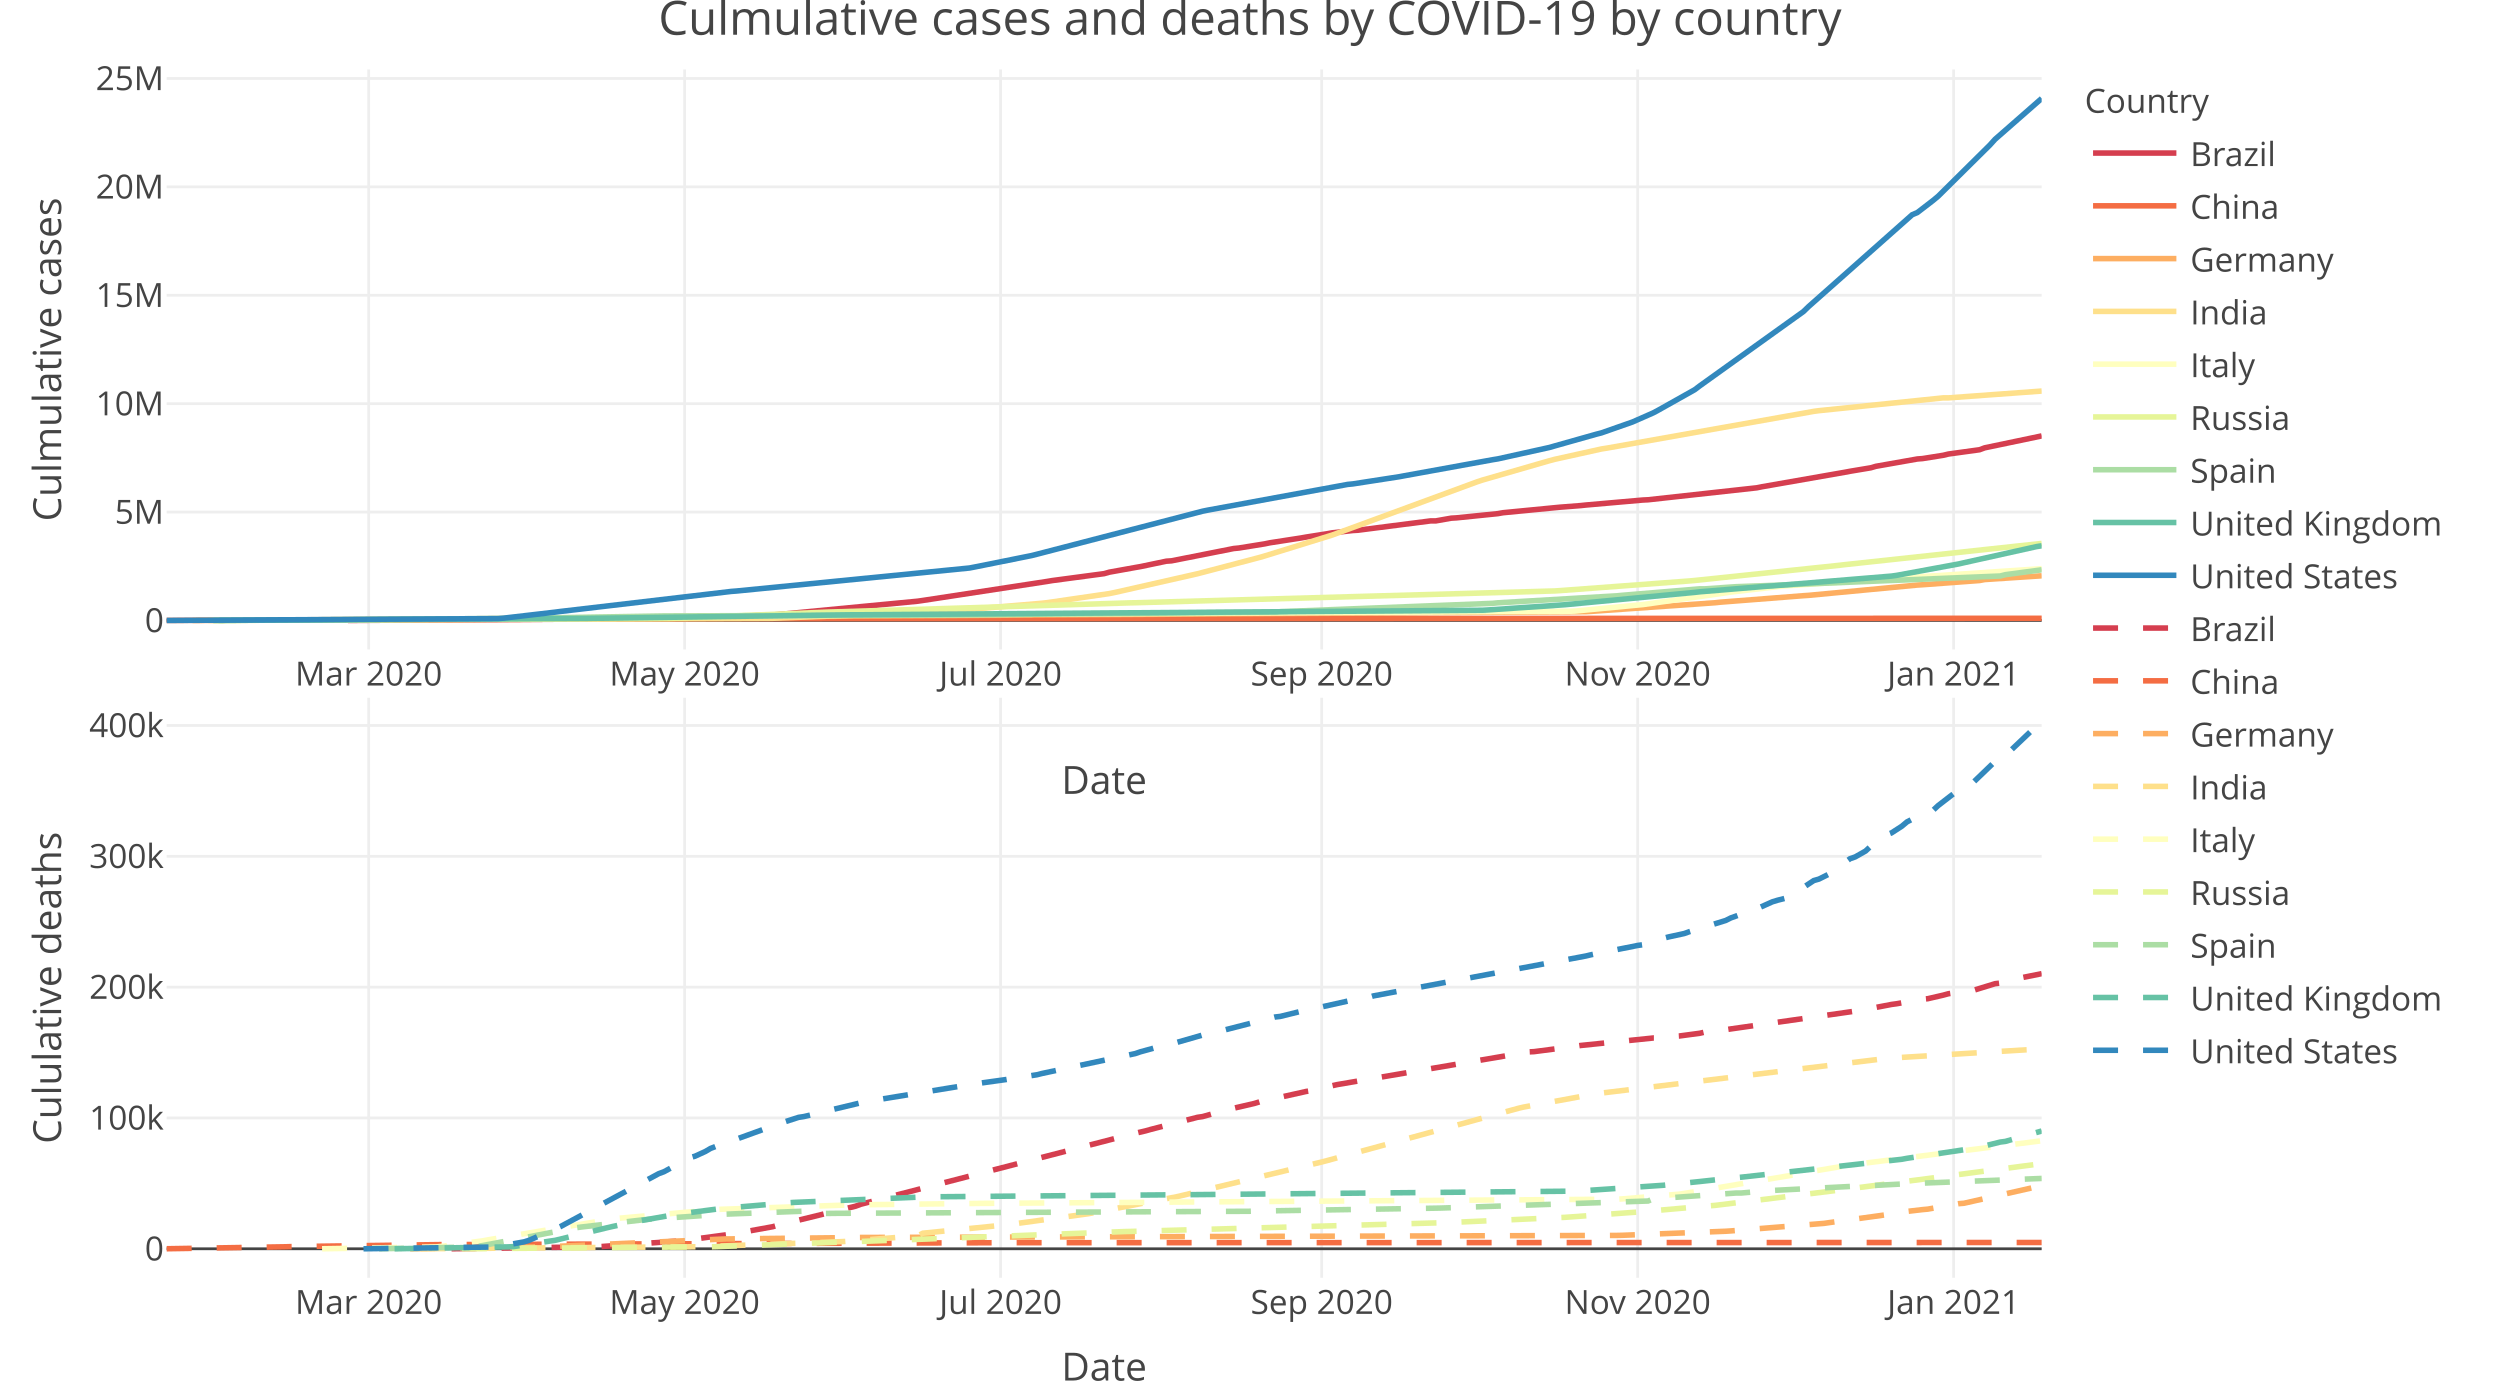
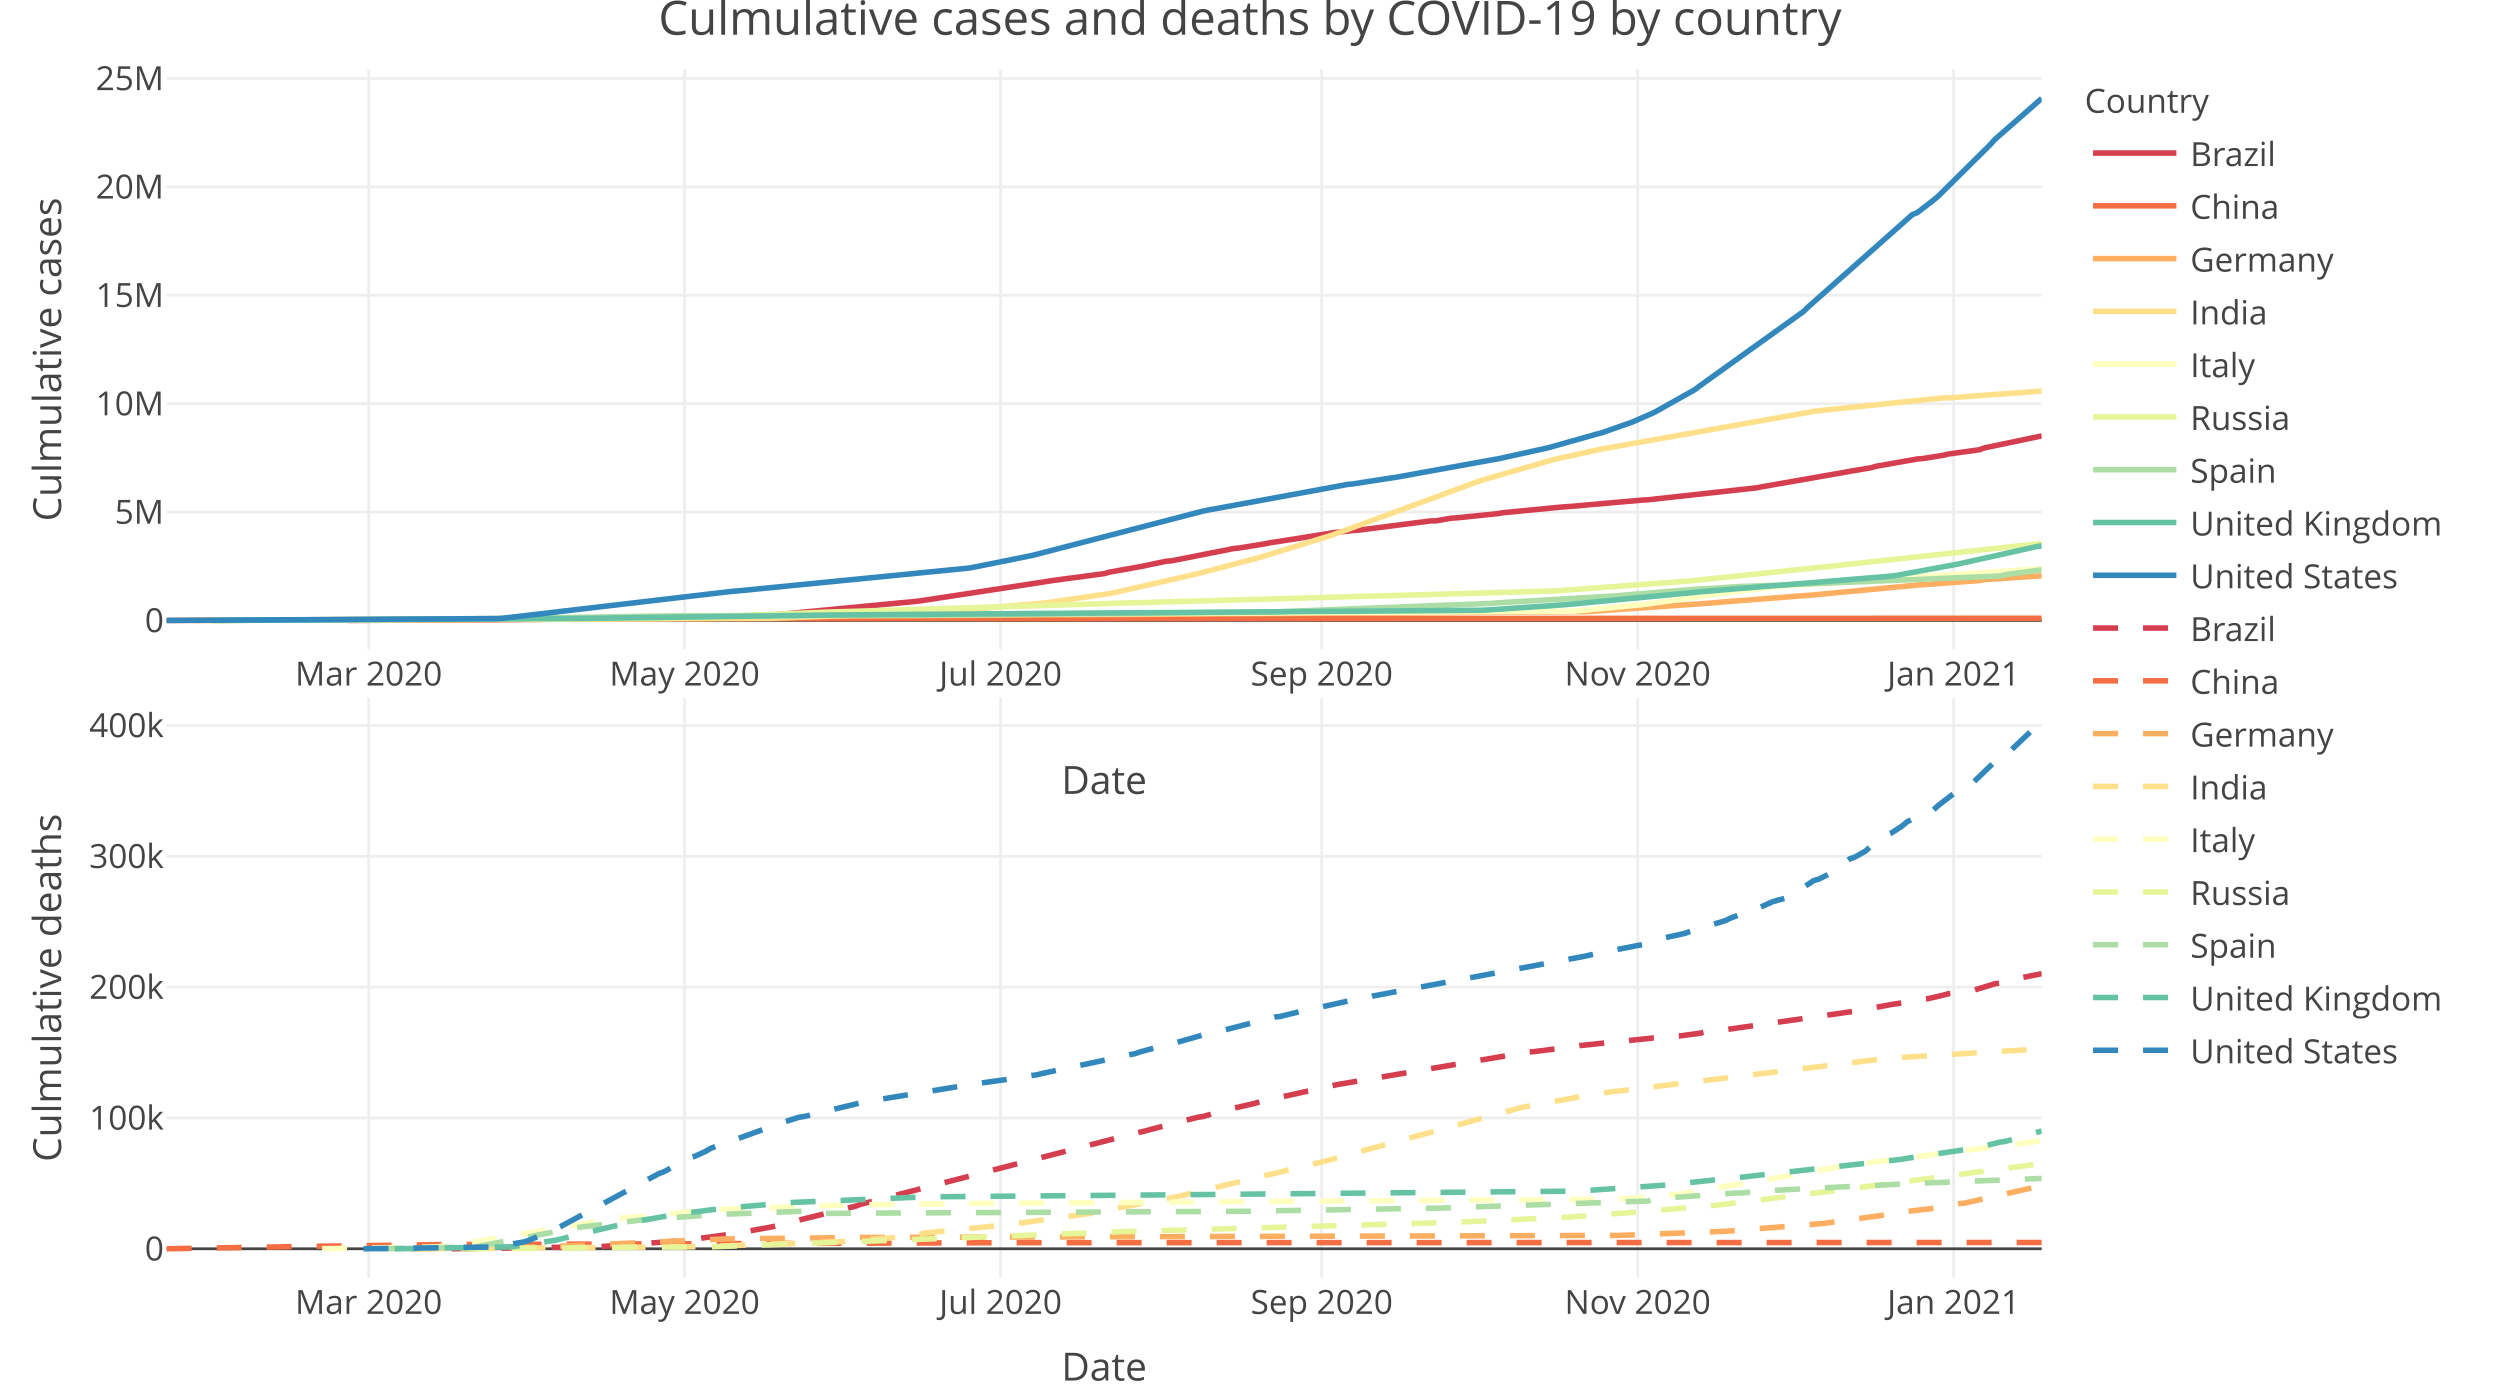
<svg xmlns="http://www.w3.org/2000/svg" class="main-svg" width="900" height="500" style="" viewBox="0 0 900 500">
  <rect x="0" y="0" width="900" height="500" style="fill: rgb(255, 255, 255); fill-opacity: 1;" />
-   <defs id="defs-bcbcd0">
+   <defs id="defs-0732d2">
    <g class="clips">
-       <clipPath id="clipbcbcd0xyplot" class="plotclip">
+       <clipPath id="clip0732d2xyplot" class="plotclip">
        <rect width="675" height="208.8" />
      </clipPath>
-       <clipPath id="clipbcbcd0x2y2plot" class="plotclip">
+       <clipPath id="clip0732d2x2y2plot" class="plotclip">
        <rect width="675" height="208.8" />
      </clipPath>
-       <clipPath class="axesclip" id="clipbcbcd0x">
+       <clipPath class="axesclip" id="clip0732d2x">
        <rect x="60" y="0" width="675" height="500" />
      </clipPath>
-       <clipPath class="axesclip" id="clipbcbcd0y">
+       <clipPath class="axesclip" id="clip0732d2y">
        <rect x="0" y="25" width="900" height="208.8" />
      </clipPath>
-       <clipPath class="axesclip" id="clipbcbcd0xy">
+       <clipPath class="axesclip" id="clip0732d2xy">
        <rect x="60" y="25" width="675" height="208.8" />
      </clipPath>
-       <clipPath class="axesclip" id="clipbcbcd0y2">
+       <clipPath class="axesclip" id="clip0732d2y2">
        <rect x="0" y="251.2" width="900" height="208.8" />
      </clipPath>
-       <clipPath class="axesclip" id="clipbcbcd0xy2">
+       <clipPath class="axesclip" id="clip0732d2xy2">
        <rect x="60" y="251.2" width="675" height="208.8" />
      </clipPath>
-       <clipPath class="axesclip" id="clipbcbcd0x2">
+       <clipPath class="axesclip" id="clip0732d2x2">
        <rect x="60" y="0" width="675" height="500" />
      </clipPath>
-       <clipPath class="axesclip" id="clipbcbcd0x2y">
+       <clipPath class="axesclip" id="clip0732d2x2y">
        <rect x="60" y="25" width="675" height="208.8" />
      </clipPath>
-       <clipPath class="axesclip" id="clipbcbcd0x2y2">
+       <clipPath class="axesclip" id="clip0732d2x2y2">
        <rect x="60" y="251.2" width="675" height="208.8" />
      </clipPath>
    </g>
    <g class="gradients" />
  </defs>
  <g class="bglayer" />
  <g class="layer-below">
    <g class="imagelayer" />
    <g class="shapelayer" />
  </g>
  <g class="cartesianlayer">
    <g class="subplot xy">
      <g class="layer-subplot">
        <g class="shapelayer" />
        <g class="imagelayer" />
      </g>
      <g class="gridlayer">
        <g class="x">
          <path class="xgrid crisp" transform="translate(132.72,0)" d="M0,25v208.8" style="stroke: rgb(238, 238, 238); stroke-opacity: 1; stroke-width: 1px;" />
          <path class="xgrid crisp" transform="translate(246.46,0)" d="M0,25v208.8" style="stroke: rgb(238, 238, 238); stroke-opacity: 1; stroke-width: 1px;" />
          <path class="xgrid crisp" transform="translate(360.21,0)" d="M0,25v208.8" style="stroke: rgb(238, 238, 238); stroke-opacity: 1; stroke-width: 1px;" />
          <path class="xgrid crisp" transform="translate(475.81,0)" d="M0,25v208.8" style="stroke: rgb(238, 238, 238); stroke-opacity: 1; stroke-width: 1px;" />
          <path class="xgrid crisp" transform="translate(589.56,0)" d="M0,25v208.8" style="stroke: rgb(238, 238, 238); stroke-opacity: 1; stroke-width: 1px;" />
          <path class="xgrid crisp" transform="translate(703.3,0)" d="M0,25v208.8" style="stroke: rgb(238, 238, 238); stroke-opacity: 1; stroke-width: 1px;" />
        </g>
        <g class="y">
          <path class="ygrid crisp" transform="translate(0,184.34)" d="M60,0h675" style="stroke: rgb(238, 238, 238); stroke-opacity: 1; stroke-width: 1px;" />
          <path class="ygrid crisp" transform="translate(0,145.32)" d="M60,0h675" style="stroke: rgb(238, 238, 238); stroke-opacity: 1; stroke-width: 1px;" />
          <path class="ygrid crisp" transform="translate(0,106.29)" d="M60,0h675" style="stroke: rgb(238, 238, 238); stroke-opacity: 1; stroke-width: 1px;" />
          <path class="ygrid crisp" transform="translate(0,67.27)" d="M60,0h675" style="stroke: rgb(238, 238, 238); stroke-opacity: 1; stroke-width: 1px;" />
          <path class="ygrid crisp" transform="translate(0,28.25)" d="M60,0h675" style="stroke: rgb(238, 238, 238); stroke-opacity: 1; stroke-width: 1px;" />
        </g>
      </g>
      <g class="zerolinelayer">
        <path class="yzl zl crisp" transform="translate(0,223.36)" d="M60,0h675" style="stroke: rgb(68, 68, 68); stroke-opacity: 1; stroke-width: 1px;" />
      </g>
      <path class="xlines-below" />
      <path class="ylines-below" />
      <g class="overlines-below" />
      <g class="xaxislayer-below" />
      <g class="yaxislayer-below" />
      <g class="overaxes-below" />
-       <g class="plot" transform="translate(60, 25)" clip-path="url('#clipbcbcd0xyplot')">
+       <g class="plot" transform="translate(60, 25)" clip-path="url('#clip0732d2xyplot')">
        <g class="scatterlayer mlayer">
-           <g class="trace scatter trace778965" style="stroke-miterlimit: 2; opacity: 1;">
+           <g class="trace scatter trace2dcd3f" style="stroke-miterlimit: 2; opacity: 1;">
            <g class="fills" />
            <g class="errorbars" />
            <g class="lines">
              <path class="js-line" d="M65.26,198.36L186.46,197.64L188.33,197.6L218.16,196.37L220.03,196.24L270.37,191.43L272.24,191.16L316.99,184.31L318.85,184L337.5,181.51L339.36,180.98L348.69,179.3L350.55,178.98L359.88,177.03L361.74,176.9L384.12,172.47L385.98,172.29L395.3,170.79L397.17,170.4L408.36,168.67L410.22,168.34L417.68,167.16L419.54,166.82L427,165.99L428.87,165.88L454.97,162.53L456.84,162.53L462.43,161.54L464.3,161.43L479.21,159.91L481.08,159.58L499.72,157.77L501.59,157.59L509.05,157.01L510.91,156.81L531.42,155.01L533.29,154.92L572.44,150.61L574.31,150.23L604.14,145.01L606.01,144.66L613.47,143.41L615.33,142.87L630.25,140.23L632.11,140.09L639.57,138.9L641.44,138.45L652.62,136.91L654.49,136.22L675,131.93" style="vector-effect: non-scaling-stroke; fill: none; stroke: rgb(213, 62, 79); stroke-opacity: 1; stroke-width: 2px; opacity: 1;" />
            </g>
            <g class="points" />
            <g class="text" />
          </g>
-           <g class="trace scatter trace6adcf9" style="stroke-miterlimit: 2; opacity: 1;">
+           <g class="trace scatter tracee4de67" style="stroke-miterlimit: 2; opacity: 1;">
            <g class="fills" />
            <g class="errorbars" />
            <g class="lines">
              <path class="js-line" d="M0,198.36L203.25,197.7L205.11,197.7L675,197.59" style="vector-effect: non-scaling-stroke; fill: none; stroke: rgb(244, 109, 67); stroke-opacity: 1; stroke-width: 2px; opacity: 1;" />
            </g>
            <g class="points" />
            <g class="text" />
          </g>
-           <g class="trace scatter trace1a4d4a" style="stroke-miterlimit: 2; opacity: 1;">
+           <g class="trace scatter tracea2441d" style="stroke-miterlimit: 2; opacity: 1;">
            <g class="fills" />
            <g class="errorbars" />
            <g class="lines">
              <path class="js-line" d="M9.32,198.36L136.12,197.61L137.98,197.58L220.03,196.97L221.89,196.97L510.91,195.21L512.78,195.1L540.75,193.15L542.61,193.03L557.53,191.98L559.39,191.78L589.23,189.45L591.09,189.33L630.25,185.62L632.11,185.51L652.62,183.99L654.49,183.64L675,182.29" style="vector-effect: non-scaling-stroke; fill: none; stroke: rgb(253, 174, 97); stroke-opacity: 1; stroke-width: 2px; opacity: 1;" />
            </g>
            <g class="points" />
            <g class="text" />
          </g>
-           <g class="trace scatter trace2c01fc" style="stroke-miterlimit: 2; opacity: 1;">
+           <g class="trace scatter trace37a3fb" style="stroke-miterlimit: 2; opacity: 1;">
            <g class="fills" />
            <g class="errorbars" />
            <g class="lines">
              <path class="js-line" d="M14.92,198.36L216.3,197.61L218.16,197.58L277.83,195.28L279.7,195.16L315.12,192.16L316.99,191.95L339.36,188.69L341.23,188.31L371.06,181.56L372.93,181.07L393.44,175.68L395.3,175.14L419.54,167.64L421.41,166.96L471.75,148.46L473.62,147.84L497.86,140.84L499.72,140.35L516.51,136.63L518.37,136.34L592.96,123.09L594.82,122.84L639.57,118.23L641.44,118.23L675,115.78" style="vector-effect: non-scaling-stroke; fill: none; stroke: rgb(254, 224, 139); stroke-opacity: 1; stroke-width: 2px; opacity: 1;" />
            </g>
            <g class="points" />
            <g class="text" />
          </g>
-           <g class="trace scatter traceba1ef8" style="stroke-miterlimit: 2; opacity: 1;">
+           <g class="trace scatter traceb0c2fd" style="stroke-miterlimit: 2; opacity: 1;">
            <g class="fills" />
            <g class="errorbars" />
            <g class="lines">
              <path class="js-line" d="M16.78,198.36L123.07,197.64L124.93,197.6L233.08,196.56L234.94,196.56L505.32,195.05L507.18,194.97L529.56,192.82L531.42,192.65L561.26,188.43L563.12,188.15L581.77,185.99L583.63,185.86L635.84,182.31L637.71,182.22L675,179.71" style="vector-effect: non-scaling-stroke; fill: none; stroke: rgb(255, 255, 191); stroke-opacity: 1; stroke-width: 2px; opacity: 1;" />
            </g>
            <g class="points" />
            <g class="text" />
          </g>
-           <g class="trace scatter trace16e52a" style="stroke-miterlimit: 2; opacity: 1;">
+           <g class="trace scatter trace0c016e" style="stroke-miterlimit: 2; opacity: 1;">
            <g class="fills" />
            <g class="errorbars" />
            <g class="lines">
              <path class="js-line" d="M16.78,198.36L180.87,197.63L182.73,197.58L236.81,195.4L238.67,195.33L346.82,192.03L348.69,191.99L499.72,187.74L501.59,187.62L548.2,184.14L550.07,183.97L602.28,178.49L604.14,178.27L675,170.63" style="vector-effect: non-scaling-stroke; fill: none; stroke: rgb(230, 245, 152); stroke-opacity: 1; stroke-width: 2px; opacity: 1;" />
            </g>
            <g class="points" />
            <g class="text" />
          </g>
-           <g class="trace scatter tracee16614" style="stroke-miterlimit: 2; opacity: 1;">
+           <g class="trace scatter tracee46d4a" style="stroke-miterlimit: 2; opacity: 1;">
            <g class="fills" />
            <g class="errorbars" />
            <g class="lines">
              <path class="js-line" d="M18.65,198.36L128.66,197.61L130.52,197.55L179.01,196.73L180.87,196.72L274.1,196.45L275.97,196.45L399.03,195.35L400.9,195.2L477.35,192.2L479.21,192.01L522.1,189.49L523.96,189.31L551.93,186.98L553.8,186.98L563.12,186.33L564.99,186.21L583.63,185.5L585.5,185.43L660.08,182.36L661.95,181.88L675,180.13" style="vector-effect: non-scaling-stroke; fill: none; stroke: rgb(171, 221, 164); stroke-opacity: 1; stroke-width: 2px; opacity: 1;" />
            </g>
            <g class="points" />
            <g class="text" />
          </g>
-           <g class="trace scatter trace5c2686" style="stroke-miterlimit: 2; opacity: 1;">
+           <g class="trace scatter traceb8831c" style="stroke-miterlimit: 2; opacity: 1;">
            <g class="fills" />
            <g class="errorbars" />
            <g class="lines">
              <path class="js-line" d="M16.78,198.36L151.04,197.63L152.9,197.6L246.13,196.33L248,196.32L473.62,194.69L475.48,194.59L501.59,192.83L503.45,192.7L550.07,188.26L551.93,188.05L576.17,186.04L578.04,185.93L620.93,182.39L622.79,182.13L645.17,178.01L647.03,177.58L673.14,171.78L675,171.49" style="vector-effect: non-scaling-stroke; fill: none; stroke: rgb(102, 194, 165); stroke-opacity: 1; stroke-width: 2px; opacity: 1;" />
            </g>
            <g class="points" />
            <g class="text" />
          </g>
-           <g class="trace scatter trace458bbd" style="stroke-miterlimit: 2; opacity: 1;">
+           <g class="trace scatter tracec6e5b9" style="stroke-miterlimit: 2; opacity: 1;">
            <g class="fills" />
            <g class="errorbars" />
            <g class="lines">
              <path class="js-line" d="M0,198.36L119.34,197.68L121.2,197.54L139.85,195.37L141.71,195.13L203.25,187.91L205.11,187.77L289.02,179.48L290.88,179.12L311.4,175L313.26,174.53L372.93,159.03L374.79,158.65L425.14,149.39L427,149.21L443.78,146.61L445.65,146.26L477.35,140.5L479.21,140.2L497.86,136.07L499.72,135.53L514.64,131.32L516.51,130.84L527.69,126.92L529.56,126.1L535.15,123.64L537.02,122.64L550.07,115.31L551.93,113.91L589.23,87.17L591.09,85.37L628.38,52.31L630.25,51.52L635.84,47.22L637.71,45.67L656.35,27.22L658.22,25.15L675,10.44" style="vector-effect: non-scaling-stroke; fill: none; stroke: rgb(50, 136, 189); stroke-opacity: 1; stroke-width: 2px; opacity: 1;" />
            </g>
            <g class="points" />
            <g class="text" />
          </g>
        </g>
      </g>
      <g class="overplot" />
      <path class="xlines-above crisp" style="fill: none;" d="M0,0" />
      <path class="ylines-above crisp" style="fill: none;" d="M0,0" />
      <g class="overlines-above" />
      <g class="xaxislayer-above">
        <g class="xtick">
          <text text-anchor="middle" x="0" y="246.8" transform="translate(132.72,0)" style="font-family: 'Open Sans', verdana, arial, sans-serif; font-size: 12px; fill: rgb(68, 68, 68); fill-opacity: 1; white-space: pre;">Mar 2020</text>
        </g>
        <g class="xtick">
          <text text-anchor="middle" x="0" y="246.8" transform="translate(246.46,0)" style="font-family: 'Open Sans', verdana, arial, sans-serif; font-size: 12px; fill: rgb(68, 68, 68); fill-opacity: 1; white-space: pre;">May 2020</text>
        </g>
        <g class="xtick">
          <text text-anchor="middle" x="0" y="246.8" transform="translate(360.21,0)" style="font-family: 'Open Sans', verdana, arial, sans-serif; font-size: 12px; fill: rgb(68, 68, 68); fill-opacity: 1; white-space: pre;">Jul 2020</text>
        </g>
        <g class="xtick">
          <text text-anchor="middle" x="0" y="246.8" transform="translate(475.81,0)" style="font-family: 'Open Sans', verdana, arial, sans-serif; font-size: 12px; fill: rgb(68, 68, 68); fill-opacity: 1; white-space: pre;">Sep 2020</text>
        </g>
        <g class="xtick">
          <text text-anchor="middle" x="0" y="246.8" transform="translate(589.56,0)" style="font-family: 'Open Sans', verdana, arial, sans-serif; font-size: 12px; fill: rgb(68, 68, 68); fill-opacity: 1; white-space: pre;">Nov 2020</text>
        </g>
        <g class="xtick">
          <text text-anchor="middle" x="0" y="246.8" transform="translate(703.3,0)" style="font-family: 'Open Sans', verdana, arial, sans-serif; font-size: 12px; fill: rgb(68, 68, 68); fill-opacity: 1; white-space: pre;">Jan 2021</text>
        </g>
      </g>
      <g class="yaxislayer-above">
        <g class="ytick">
          <text text-anchor="end" x="59" y="4.2" transform="translate(0,223.36)" style="font-family: 'Open Sans', verdana, arial, sans-serif; font-size: 12px; fill: rgb(68, 68, 68); fill-opacity: 1; white-space: pre;">0</text>
        </g>
        <g class="ytick">
          <text text-anchor="end" x="59" y="4.2" transform="translate(0,184.34)" style="font-family: 'Open Sans', verdana, arial, sans-serif; font-size: 12px; fill: rgb(68, 68, 68); fill-opacity: 1; white-space: pre;">5M</text>
        </g>
        <g class="ytick">
          <text text-anchor="end" x="59" y="4.2" transform="translate(0,145.32)" style="font-family: 'Open Sans', verdana, arial, sans-serif; font-size: 12px; fill: rgb(68, 68, 68); fill-opacity: 1; white-space: pre;">10M</text>
        </g>
        <g class="ytick">
          <text text-anchor="end" x="59" y="4.2" transform="translate(0,106.29)" style="font-family: 'Open Sans', verdana, arial, sans-serif; font-size: 12px; fill: rgb(68, 68, 68); fill-opacity: 1; white-space: pre;">15M</text>
        </g>
        <g class="ytick">
          <text text-anchor="end" x="59" y="4.2" transform="translate(0,67.27)" style="font-family: 'Open Sans', verdana, arial, sans-serif; font-size: 12px; fill: rgb(68, 68, 68); fill-opacity: 1; white-space: pre;">20M</text>
        </g>
        <g class="ytick">
          <text text-anchor="end" x="59" y="4.2" transform="translate(0,28.25)" style="font-family: 'Open Sans', verdana, arial, sans-serif; font-size: 12px; fill: rgb(68, 68, 68); fill-opacity: 1; white-space: pre;">25M</text>
        </g>
      </g>
      <g class="overaxes-above" />
    </g>
    <g class="subplot x2y2">
      <g class="layer-subplot">
        <g class="shapelayer" />
        <g class="imagelayer" />
      </g>
      <g class="gridlayer">
        <g class="x2">
          <path class="x2grid crisp" transform="translate(132.72,0)" d="M0,251.2v208.8" style="stroke: rgb(238, 238, 238); stroke-opacity: 1; stroke-width: 1px;" />
          <path class="x2grid crisp" transform="translate(246.46,0)" d="M0,251.2v208.8" style="stroke: rgb(238, 238, 238); stroke-opacity: 1; stroke-width: 1px;" />
          <path class="x2grid crisp" transform="translate(360.21,0)" d="M0,251.2v208.8" style="stroke: rgb(238, 238, 238); stroke-opacity: 1; stroke-width: 1px;" />
          <path class="x2grid crisp" transform="translate(475.81,0)" d="M0,251.2v208.8" style="stroke: rgb(238, 238, 238); stroke-opacity: 1; stroke-width: 1px;" />
          <path class="x2grid crisp" transform="translate(589.56,0)" d="M0,251.2v208.8" style="stroke: rgb(238, 238, 238); stroke-opacity: 1; stroke-width: 1px;" />
          <path class="x2grid crisp" transform="translate(703.3,0)" d="M0,251.2v208.8" style="stroke: rgb(238, 238, 238); stroke-opacity: 1; stroke-width: 1px;" />
        </g>
        <g class="y2">
          <path class="y2grid crisp" transform="translate(0,402.46)" d="M60,0h675" style="stroke: rgb(238, 238, 238); stroke-opacity: 1; stroke-width: 1px;" />
          <path class="y2grid crisp" transform="translate(0,355.37)" d="M60,0h675" style="stroke: rgb(238, 238, 238); stroke-opacity: 1; stroke-width: 1px;" />
          <path class="y2grid crisp" transform="translate(0,308.27)" d="M60,0h675" style="stroke: rgb(238, 238, 238); stroke-opacity: 1; stroke-width: 1px;" />
          <path class="y2grid crisp" transform="translate(0,261.17)" d="M60,0h675" style="stroke: rgb(238, 238, 238); stroke-opacity: 1; stroke-width: 1px;" />
        </g>
      </g>
      <g class="zerolinelayer">
        <path class="y2zl zl crisp" transform="translate(0,449.56)" d="M60,0h675" style="stroke: rgb(68, 68, 68); stroke-opacity: 1; stroke-width: 1px;" />
      </g>
      <path class="xlines-below" />
      <path class="ylines-below" />
      <g class="overlines-below" />
      <g class="xaxislayer-below" />
      <g class="yaxislayer-below" />
      <g class="overaxes-below" />
-       <g class="plot" transform="translate(60, 251.2)" clip-path="url('#clipbcbcd0x2y2plot')">
+       <g class="plot" transform="translate(60, 251.2)" clip-path="url('#clip0732d2x2y2plot')">
        <g class="scatterlayer mlayer">
-           <g class="trace scatter tracec98f6f" style="stroke-miterlimit: 2; opacity: 1;">
+           <g class="trace scatter trace21e6c3" style="stroke-miterlimit: 2; opacity: 1;">
            <g class="fills" />
            <g class="errorbars" />
            <g class="lines">
              <path class="js-line" d="M102.56,198.36L154.77,197.64L156.63,197.54L184.6,195.53L186.46,195.34L201.38,193.34L203.25,193.12L218.16,190.42L220.03,189.89L248,183.03L249.86,182.34L343.09,158.22L344.96,157.65L352.42,155.91L354.28,155.38L371.06,151.04L372.93,150.77L380.39,148.69L382.25,148.19L391.57,146.04L393.44,145.47L410.22,141.72L412.09,141.45L419.54,139.67L421.41,139.25L490.4,127.48L492.27,127.39L507.18,125.44L509.05,125.17L535.15,122.48L537.02,122.48L542.61,121.88L544.48,121.77L551.93,120.77L553.8,120.34L561.26,119.49L563.12,119.21L611.6,112.27L613.47,111.83L620.93,110.4L622.79,110.15L632.11,108.5L633.98,108.34L639.57,107.05L641.44,106.54L650.76,105.23L652.62,104.65L658.22,102.93L660.08,102.71L665.68,101.36L667.54,100.82L675,99.31" style="vector-effect: non-scaling-stroke; fill: none; stroke: rgb(213, 62, 79); stroke-opacity: 1; stroke-width: 2px; opacity: 1; stroke-dasharray: 9px, 9px;" />
            </g>
            <g class="points" />
            <g class="text" />
          </g>
-           <g class="trace scatter tracef19915" style="stroke-miterlimit: 2; opacity: 1;">
+           <g class="trace scatter trace82bcb2" style="stroke-miterlimit: 2; opacity: 1;">
            <g class="fills" />
            <g class="errorbars" />
            <g class="lines">
              <path class="js-line" d="M0,198.35L42.89,197.64L44.75,197.58L98.83,196.85L100.69,196.85L302.07,196.17L303.94,196.17L675,196.1" style="vector-effect: non-scaling-stroke; fill: none; stroke: rgb(244, 109, 67); stroke-opacity: 1; stroke-width: 2px; opacity: 1; stroke-dasharray: 9px, 9px;" />
            </g>
            <g class="points" />
            <g class="text" />
          </g>
-           <g class="trace scatter traceae354d" style="stroke-miterlimit: 2; opacity: 1;">
+           <g class="trace scatter trace45d404" style="stroke-miterlimit: 2; opacity: 1;">
            <g class="fills" />
            <g class="errorbars" />
            <g class="lines">
              <path class="js-line" d="M87.64,198.36L137.98,197.61L139.85,197.51L201.38,194.81L203.25,194.8L249.86,194.29L251.73,194.28L522.1,193.55L523.96,193.51L561.26,192.05L563.12,191.93L596.69,189.21L598.55,188.94L622.79,185.59L624.65,185.13L632.11,184.26L633.98,184.09L645.17,182.12L647.03,181.97L671.27,176.48L673.14,176.27L675,176.1" style="vector-effect: non-scaling-stroke; fill: none; stroke: rgb(253, 174, 97); stroke-opacity: 1; stroke-width: 2px; opacity: 1; stroke-dasharray: 9px, 9px;" />
            </g>
            <g class="points" />
            <g class="text" />
          </g>
-           <g class="trace scatter traceea090d" style="stroke-miterlimit: 2; opacity: 1;">
+           <g class="trace scatter traceb462b8" style="stroke-miterlimit: 2; opacity: 1;">
            <g class="fills" />
            <g class="errorbars" />
            <g class="lines">
              <path class="js-line" d="M91.37,198.36L192.06,197.62L193.92,197.56L242.4,195.81L244.27,195.72L270.37,193.7L272.24,192.75L303.94,189.57L305.8,189.29L330.04,185.99L331.91,185.73L363.6,179.62L365.47,179.19L415.81,167.12L417.68,166.63L486.67,147.77L488.54,147.34L514.64,142.53L516.51,142.31L619.06,129.84L620.93,129.69L669.41,126.73L671.27,126.64L675,126.51" style="vector-effect: non-scaling-stroke; fill: none; stroke: rgb(254, 224, 139); stroke-opacity: 1; stroke-width: 2px; opacity: 1; stroke-dasharray: 9px, 9px;" />
            </g>
            <g class="points" />
            <g class="text" />
          </g>
-           <g class="trace scatter tracea19975" style="stroke-miterlimit: 2; opacity: 1;">
+           <g class="trace scatter tracef04e9d" style="stroke-miterlimit: 2; opacity: 1;">
            <g class="fills" />
            <g class="errorbars" />
            <g class="lines">
              <path class="js-line" d="M55.94,198.36L96.96,197.68L98.83,197.51L113.74,195.5L115.61,195.15L160.36,187.65L162.22,187.42L197.65,184.25L199.52,184.14L246.13,182.57L248,182.54L294.61,182L296.48,182L522.1,180.51L523.96,180.41L544.48,178.7L546.34,178.42L587.36,171.49L589.23,171.03L606.01,168.2L607.87,167.97L675,159.48" style="vector-effect: non-scaling-stroke; fill: none; stroke: rgb(255, 255, 191); stroke-opacity: 1; stroke-width: 2px; opacity: 1; stroke-dasharray: 9px, 9px;" />
            </g>
            <g class="points" />
            <g class="text" />
          </g>
-           <g class="trace scatter trace3950b6" style="stroke-miterlimit: 2; opacity: 1;">
+           <g class="trace scatter tracefb3648" style="stroke-miterlimit: 2; opacity: 1;">
            <g class="fills" />
            <g class="errorbars" />
            <g class="lines">
              <path class="js-line" d="M106.28,198.36L195.79,197.64L197.65,197.6L274.1,194.84L275.97,194.76L344.96,192.16L346.82,192.12L460.57,188.95L462.43,188.88L501.59,187.12L503.45,187.04L527.69,185.27L529.56,185.16L555.66,182.87L557.53,182.73L604.14,176.99L606.01,176.73L665.68,168.94L667.54,168.68L675,167.72" style="vector-effect: non-scaling-stroke; fill: none; stroke: rgb(230, 245, 152); stroke-opacity: 1; stroke-width: 2px; opacity: 1; stroke-dasharray: 9px, 9px;" />
            </g>
            <g class="points" />
            <g class="text" />
          </g>
-           <g class="trace scatter tracebb748b" style="stroke-miterlimit: 2; opacity: 1;">
+           <g class="trace scatter tracec9dd4b" style="stroke-miterlimit: 2; opacity: 1;">
            <g class="fills" />
            <g class="errorbars" />
            <g class="lines">
              <path class="js-line" d="M76.45,198.36L110.01,197.71L111.88,197.53L126.8,194.73L128.66,194.37L147.31,190.79L149.17,190.54L171.55,187.93L173.41,187.75L199.52,185.97L201.38,185.89L229.35,184.82L231.22,185.72L242.4,185.58L244.27,185.58L389.71,184.86L391.57,184.8L456.84,183.74L458.7,183.7L533.29,181.17L535.15,180.41L564.99,178.29L566.85,178.29L574.31,177.62L576.17,177.46L606.01,175.93L607.87,175.93L624.65,175.04L626.52,174.95L675,173.04" style="vector-effect: non-scaling-stroke; fill: none; stroke: rgb(171, 221, 164); stroke-opacity: 1; stroke-width: 2px; opacity: 1; stroke-dasharray: 9px, 9px;" />
            </g>
            <g class="points" />
            <g class="text" />
          </g>
-           <g class="trace scatter trace42dae5" style="stroke-miterlimit: 2; opacity: 1;">
+           <g class="trace scatter trace0daf47" style="stroke-miterlimit: 2; opacity: 1;">
            <g class="fills" />
            <g class="errorbars" />
            <g class="lines">
              <path class="js-line" d="M82.04,198.36L123.07,197.67L124.93,197.57L137.98,195.59L139.85,195.32L158.49,190.8L160.36,190.37L169.68,188.39L171.55,188.07L180.87,186.42L182.73,186.06L201.38,183.64L203.25,183.54L223.76,181.81L225.62,181.67L272.24,179.71L274.1,179.66L365.47,178.9L367.33,178.89L507.18,177.61L509.05,177.52L538.88,175.49L540.75,175.29L551.93,174.15L553.8,173.94L564.99,172.75L566.85,172.59L624.65,166.14L626.52,165.79L652.62,161.87L654.49,161.33L660.08,159.94L661.95,159.7L675,155.96" style="vector-effect: non-scaling-stroke; fill: none; stroke: rgb(102, 194, 165); stroke-opacity: 1; stroke-width: 2px; opacity: 1; stroke-dasharray: 9px, 9px;" />
            </g>
            <g class="points" />
            <g class="text" />
          </g>
-           <g class="trace scatter trace8f64d2" style="stroke-miterlimit: 2; opacity: 1;">
+           <g class="trace scatter trace7f3b0f" style="stroke-miterlimit: 2; opacity: 1;">
            <g class="fills" />
            <g class="errorbars" />
            <g class="lines">
              <path class="js-line" d="M70.86,198.36L117.47,197.73L119.34,197.54L128.66,195.87L130.52,195.28L141.71,190.4L143.58,189.39L177.14,171.32L179.01,170.63L188.33,165.57L190.19,165.04L193.92,163.34L195.79,162.24L203.25,159.36L205.11,158.89L218.16,154.17L220.03,153.46L227.49,151.05L229.35,150.77L234.94,149.48L236.81,148.93L249.86,145.81L251.73,145.39L290.88,138.98L292.75,138.75L302.07,137.45L303.94,137.14L313.26,135.72L315.12,135.25L348.69,128.09L350.55,127.45L359.88,124.89L361.74,124.63L372.93,121.41L374.79,121.15L399.03,114.92L400.9,114.71L412.09,111.95L413.95,111.7L425.14,109.2L427,109.07L432.6,107.88L434.46,107.32L510.91,92.96L512.78,92.51L529.56,89.16L531.42,88.91L538.88,86.56L540.75,86.08L546.34,84.87L548.2,84.2L561.26,80.17L563.12,79.24L568.72,77.23L570.58,76.8L578.04,73.46L579.9,72.89L583.63,71.94L585.5,70.72L592.96,65.8L594.82,65.27L598.55,63.41L600.41,61.96L606.01,57.94L607.87,57.29L611.6,55.18L613.47,53.45L619.06,49.36L620.93,48.65L624.65,46.25L626.52,44.68L630.25,42.75L632.11,41.96L635.84,40.58L637.71,38.83L643.3,34.51L645.17,33.38L648.9,31.87L650.76,30.09L658.22,22.91L660.08,22.06L661.95,21.11L663.81,19.01L671.27,11.92L673.14,11.1L675,10.44" style="vector-effect: non-scaling-stroke; fill: none; stroke: rgb(50, 136, 189); stroke-opacity: 1; stroke-width: 2px; opacity: 1; stroke-dasharray: 9px, 9px;" />
            </g>
            <g class="points" />
            <g class="text" />
          </g>
        </g>
      </g>
      <g class="overplot" />
      <path class="xlines-above crisp" style="fill: none;" d="M0,0" />
      <path class="ylines-above crisp" style="fill: none;" d="M0,0" />
      <g class="overlines-above" />
      <g class="xaxislayer-above">
        <g class="x2tick">
          <text text-anchor="middle" x="0" y="473" transform="translate(132.72,0)" style="font-family: 'Open Sans', verdana, arial, sans-serif; font-size: 12px; fill: rgb(68, 68, 68); fill-opacity: 1; white-space: pre;">Mar 2020</text>
        </g>
        <g class="x2tick">
          <text text-anchor="middle" x="0" y="473" transform="translate(246.46,0)" style="font-family: 'Open Sans', verdana, arial, sans-serif; font-size: 12px; fill: rgb(68, 68, 68); fill-opacity: 1; white-space: pre;">May 2020</text>
        </g>
        <g class="x2tick">
          <text text-anchor="middle" x="0" y="473" transform="translate(360.21,0)" style="font-family: 'Open Sans', verdana, arial, sans-serif; font-size: 12px; fill: rgb(68, 68, 68); fill-opacity: 1; white-space: pre;">Jul 2020</text>
        </g>
        <g class="x2tick">
          <text text-anchor="middle" x="0" y="473" transform="translate(475.81,0)" style="font-family: 'Open Sans', verdana, arial, sans-serif; font-size: 12px; fill: rgb(68, 68, 68); fill-opacity: 1; white-space: pre;">Sep 2020</text>
        </g>
        <g class="x2tick">
          <text text-anchor="middle" x="0" y="473" transform="translate(589.56,0)" style="font-family: 'Open Sans', verdana, arial, sans-serif; font-size: 12px; fill: rgb(68, 68, 68); fill-opacity: 1; white-space: pre;">Nov 2020</text>
        </g>
        <g class="x2tick">
          <text text-anchor="middle" x="0" y="473" transform="translate(703.3,0)" style="font-family: 'Open Sans', verdana, arial, sans-serif; font-size: 12px; fill: rgb(68, 68, 68); fill-opacity: 1; white-space: pre;">Jan 2021</text>
        </g>
      </g>
      <g class="yaxislayer-above">
        <g class="y2tick">
          <text text-anchor="end" x="59" y="4.2" transform="translate(0,449.56)" style="font-family: 'Open Sans', verdana, arial, sans-serif; font-size: 12px; fill: rgb(68, 68, 68); fill-opacity: 1; white-space: pre;">0</text>
        </g>
        <g class="y2tick">
          <text text-anchor="end" x="59" y="4.2" transform="translate(0,402.46)" style="font-family: 'Open Sans', verdana, arial, sans-serif; font-size: 12px; fill: rgb(68, 68, 68); fill-opacity: 1; white-space: pre;">100k</text>
        </g>
        <g class="y2tick">
          <text text-anchor="end" x="59" y="4.2" transform="translate(0,355.37)" style="font-family: 'Open Sans', verdana, arial, sans-serif; font-size: 12px; fill: rgb(68, 68, 68); fill-opacity: 1; white-space: pre;">200k</text>
        </g>
        <g class="y2tick">
          <text text-anchor="end" x="59" y="4.2" transform="translate(0,308.27)" style="font-family: 'Open Sans', verdana, arial, sans-serif; font-size: 12px; fill: rgb(68, 68, 68); fill-opacity: 1; white-space: pre;">300k</text>
        </g>
        <g class="y2tick">
          <text text-anchor="end" x="59" y="4.2" transform="translate(0,261.17)" style="font-family: 'Open Sans', verdana, arial, sans-serif; font-size: 12px; fill: rgb(68, 68, 68); fill-opacity: 1; white-space: pre;">400k</text>
        </g>
      </g>
      <g class="overaxes-above" />
    </g>
  </g>
  <g class="polarlayer" />
  <g class="ternarylayer" />
  <g class="geolayer" />
  <g class="funnelarealayer" />
  <g class="pielayer" />
  <g class="treemaplayer" />
  <g class="sunburstlayer" />
  <g class="glimages" />
-   <defs id="topdefs-bcbcd0">
+   <defs id="topdefs-0732d2">
    <g class="clips" />
-     <clipPath id="legendbcbcd0">
+     <clipPath id="legend0732d2">
      <rect width="142" height="368" x="0" y="0" />
    </clipPath>
  </defs>
  <g class="layer-above">
    <g class="imagelayer" />
    <g class="shapelayer" />
  </g>
  <g class="infolayer">
    <g class="legend" pointer-events="all" transform="translate(748.5, 25)">
      <rect class="bg" shape-rendering="crispEdges" style="stroke: rgb(68, 68, 68); stroke-opacity: 1; fill: rgb(255, 255, 255); fill-opacity: 1; stroke-width: 0px;" width="142" height="368" x="0" y="0" />
-       <g class="scrollbox" transform="translate(0, 0)" clip-path="url('#legendbcbcd0')">
+       <g class="scrollbox" transform="translate(0, 0)" clip-path="url('#legend0732d2')">
        <text class="legendtitletext user-select-none" text-anchor="start" x="2" y="15.6" style="font-family: 'Open Sans', verdana, arial, sans-serif; font-size: 12px; fill: rgb(68, 68, 68); fill-opacity: 1; white-space: pre;">Country</text>
        <g class="groups">
          <g class="traces" transform="translate(0, 30.1)" style="opacity: 1;">
            <text class="legendtext user-select-none" text-anchor="start" x="40" y="4.68" style="font-family: 'Open Sans', verdana, arial, sans-serif; font-size: 12px; fill: rgb(68, 68, 68); fill-opacity: 1; white-space: pre;">Brazil</text>
            <g class="layers" style="opacity: 1;">
              <g class="legendfill" />
              <g class="legendlines">
                <path class="js-line" d="M5,0h30" style="fill: none; stroke: rgb(213, 62, 79); stroke-opacity: 1; stroke-width: 2px;" />
              </g>
              <g class="legendsymbols">
                <g class="legendpoints" />
              </g>
            </g>
            <rect class="legendtoggle" pointer-events="all" x="0" y="-9.5" width="136.359" height="19" style="cursor: pointer; fill: rgb(0, 0, 0); fill-opacity: 0;" />
          </g>
          <g class="traces" transform="translate(0, 49.1)" style="opacity: 1;">
            <text class="legendtext user-select-none" text-anchor="start" x="40" y="4.68" style="font-family: 'Open Sans', verdana, arial, sans-serif; font-size: 12px; fill: rgb(68, 68, 68); fill-opacity: 1; white-space: pre;">China</text>
            <g class="layers" style="opacity: 1;">
              <g class="legendfill" />
              <g class="legendlines">
                <path class="js-line" d="M5,0h30" style="fill: none; stroke: rgb(244, 109, 67); stroke-opacity: 1; stroke-width: 2px;" />
              </g>
              <g class="legendsymbols">
                <g class="legendpoints" />
              </g>
            </g>
            <rect class="legendtoggle" pointer-events="all" x="0" y="-9.5" width="136.359" height="19" style="cursor: pointer; fill: rgb(0, 0, 0); fill-opacity: 0;" />
          </g>
          <g class="traces" transform="translate(0, 68.1)" style="opacity: 1;">
            <text class="legendtext user-select-none" text-anchor="start" x="40" y="4.68" style="font-family: 'Open Sans', verdana, arial, sans-serif; font-size: 12px; fill: rgb(68, 68, 68); fill-opacity: 1; white-space: pre;">Germany</text>
            <g class="layers" style="opacity: 1;">
              <g class="legendfill" />
              <g class="legendlines">
                <path class="js-line" d="M5,0h30" style="fill: none; stroke: rgb(253, 174, 97); stroke-opacity: 1; stroke-width: 2px;" />
              </g>
              <g class="legendsymbols">
                <g class="legendpoints" />
              </g>
            </g>
            <rect class="legendtoggle" pointer-events="all" x="0" y="-9.5" width="136.359" height="19" style="cursor: pointer; fill: rgb(0, 0, 0); fill-opacity: 0;" />
          </g>
          <g class="traces" transform="translate(0, 87.1)" style="opacity: 1;">
            <text class="legendtext user-select-none" text-anchor="start" x="40" y="4.68" style="font-family: 'Open Sans', verdana, arial, sans-serif; font-size: 12px; fill: rgb(68, 68, 68); fill-opacity: 1; white-space: pre;">India</text>
            <g class="layers" style="opacity: 1;">
              <g class="legendfill" />
              <g class="legendlines">
                <path class="js-line" d="M5,0h30" style="fill: none; stroke: rgb(254, 224, 139); stroke-opacity: 1; stroke-width: 2px;" />
              </g>
              <g class="legendsymbols">
                <g class="legendpoints" />
              </g>
            </g>
            <rect class="legendtoggle" pointer-events="all" x="0" y="-9.5" width="136.359" height="19" style="cursor: pointer; fill: rgb(0, 0, 0); fill-opacity: 0;" />
          </g>
          <g class="traces" transform="translate(0, 106.1)" style="opacity: 1;">
            <text class="legendtext user-select-none" text-anchor="start" x="40" y="4.68" style="font-family: 'Open Sans', verdana, arial, sans-serif; font-size: 12px; fill: rgb(68, 68, 68); fill-opacity: 1; white-space: pre;">Italy</text>
            <g class="layers" style="opacity: 1;">
              <g class="legendfill" />
              <g class="legendlines">
                <path class="js-line" d="M5,0h30" style="fill: none; stroke: rgb(255, 255, 191); stroke-opacity: 1; stroke-width: 2px;" />
              </g>
              <g class="legendsymbols">
                <g class="legendpoints" />
              </g>
            </g>
            <rect class="legendtoggle" pointer-events="all" x="0" y="-9.5" width="136.359" height="19" style="cursor: pointer; fill: rgb(0, 0, 0); fill-opacity: 0;" />
          </g>
          <g class="traces" transform="translate(0, 125.1)" style="opacity: 1;">
            <text class="legendtext user-select-none" text-anchor="start" x="40" y="4.68" style="font-family: 'Open Sans', verdana, arial, sans-serif; font-size: 12px; fill: rgb(68, 68, 68); fill-opacity: 1; white-space: pre;">Russia</text>
            <g class="layers" style="opacity: 1;">
              <g class="legendfill" />
              <g class="legendlines">
                <path class="js-line" d="M5,0h30" style="fill: none; stroke: rgb(230, 245, 152); stroke-opacity: 1; stroke-width: 2px;" />
              </g>
              <g class="legendsymbols">
                <g class="legendpoints" />
              </g>
            </g>
            <rect class="legendtoggle" pointer-events="all" x="0" y="-9.5" width="136.359" height="19" style="cursor: pointer; fill: rgb(0, 0, 0); fill-opacity: 0;" />
          </g>
          <g class="traces" transform="translate(0, 144.1)" style="opacity: 1;">
            <text class="legendtext user-select-none" text-anchor="start" x="40" y="4.68" style="font-family: 'Open Sans', verdana, arial, sans-serif; font-size: 12px; fill: rgb(68, 68, 68); fill-opacity: 1; white-space: pre;">Spain</text>
            <g class="layers" style="opacity: 1;">
              <g class="legendfill" />
              <g class="legendlines">
                <path class="js-line" d="M5,0h30" style="fill: none; stroke: rgb(171, 221, 164); stroke-opacity: 1; stroke-width: 2px;" />
              </g>
              <g class="legendsymbols">
                <g class="legendpoints" />
              </g>
            </g>
            <rect class="legendtoggle" pointer-events="all" x="0" y="-9.5" width="136.359" height="19" style="cursor: pointer; fill: rgb(0, 0, 0); fill-opacity: 0;" />
          </g>
          <g class="traces" transform="translate(0, 163.1)" style="opacity: 1;">
            <text class="legendtext user-select-none" text-anchor="start" x="40" y="4.68" style="font-family: 'Open Sans', verdana, arial, sans-serif; font-size: 12px; fill: rgb(68, 68, 68); fill-opacity: 1; white-space: pre;">United Kingdom</text>
            <g class="layers" style="opacity: 1;">
              <g class="legendfill" />
              <g class="legendlines">
                <path class="js-line" d="M5,0h30" style="fill: none; stroke: rgb(102, 194, 165); stroke-opacity: 1; stroke-width: 2px;" />
              </g>
              <g class="legendsymbols">
                <g class="legendpoints" />
              </g>
            </g>
            <rect class="legendtoggle" pointer-events="all" x="0" y="-9.5" width="136.359" height="19" style="cursor: pointer; fill: rgb(0, 0, 0); fill-opacity: 0;" />
          </g>
          <g class="traces" transform="translate(0, 182.1)" style="opacity: 1;">
            <text class="legendtext user-select-none" text-anchor="start" x="40" y="4.68" style="font-family: 'Open Sans', verdana, arial, sans-serif; font-size: 12px; fill: rgb(68, 68, 68); fill-opacity: 1; white-space: pre;">United States</text>
            <g class="layers" style="opacity: 1;">
              <g class="legendfill" />
              <g class="legendlines">
                <path class="js-line" d="M5,0h30" style="fill: none; stroke: rgb(50, 136, 189); stroke-opacity: 1; stroke-width: 2px;" />
              </g>
              <g class="legendsymbols">
                <g class="legendpoints" />
              </g>
            </g>
            <rect class="legendtoggle" pointer-events="all" x="0" y="-9.5" width="136.359" height="19" style="cursor: pointer; fill: rgb(0, 0, 0); fill-opacity: 0;" />
          </g>
          <g class="traces" transform="translate(0, 201.1)" style="opacity: 1;">
            <text class="legendtext user-select-none" text-anchor="start" x="40" y="4.68" style="font-family: 'Open Sans', verdana, arial, sans-serif; font-size: 12px; fill: rgb(68, 68, 68); fill-opacity: 1; white-space: pre;">Brazil</text>
            <g class="layers" style="opacity: 1;">
              <g class="legendfill" />
              <g class="legendlines">
                <path class="js-line" d="M5,0h30" style="fill: none; stroke: rgb(213, 62, 79); stroke-opacity: 1; stroke-dasharray: 9px, 9px; stroke-width: 2px;" />
              </g>
              <g class="legendsymbols">
                <g class="legendpoints" />
              </g>
            </g>
            <rect class="legendtoggle" pointer-events="all" x="0" y="-9.5" width="136.359" height="19" style="cursor: pointer; fill: rgb(0, 0, 0); fill-opacity: 0;" />
          </g>
          <g class="traces" transform="translate(0, 220.1)" style="opacity: 1;">
            <text class="legendtext user-select-none" text-anchor="start" x="40" y="4.68" style="font-family: 'Open Sans', verdana, arial, sans-serif; font-size: 12px; fill: rgb(68, 68, 68); fill-opacity: 1; white-space: pre;">China</text>
            <g class="layers" style="opacity: 1;">
              <g class="legendfill" />
              <g class="legendlines">
                <path class="js-line" d="M5,0h30" style="fill: none; stroke: rgb(244, 109, 67); stroke-opacity: 1; stroke-dasharray: 9px, 9px; stroke-width: 2px;" />
              </g>
              <g class="legendsymbols">
                <g class="legendpoints" />
              </g>
            </g>
            <rect class="legendtoggle" pointer-events="all" x="0" y="-9.5" width="136.359" height="19" style="cursor: pointer; fill: rgb(0, 0, 0); fill-opacity: 0;" />
          </g>
          <g class="traces" transform="translate(0, 239.1)" style="opacity: 1;">
            <text class="legendtext user-select-none" text-anchor="start" x="40" y="4.68" style="font-family: 'Open Sans', verdana, arial, sans-serif; font-size: 12px; fill: rgb(68, 68, 68); fill-opacity: 1; white-space: pre;">Germany</text>
            <g class="layers" style="opacity: 1;">
              <g class="legendfill" />
              <g class="legendlines">
                <path class="js-line" d="M5,0h30" style="fill: none; stroke: rgb(253, 174, 97); stroke-opacity: 1; stroke-dasharray: 9px, 9px; stroke-width: 2px;" />
              </g>
              <g class="legendsymbols">
                <g class="legendpoints" />
              </g>
            </g>
            <rect class="legendtoggle" pointer-events="all" x="0" y="-9.5" width="136.359" height="19" style="cursor: pointer; fill: rgb(0, 0, 0); fill-opacity: 0;" />
          </g>
          <g class="traces" transform="translate(0, 258.1)" style="opacity: 1;">
            <text class="legendtext user-select-none" text-anchor="start" x="40" y="4.68" style="font-family: 'Open Sans', verdana, arial, sans-serif; font-size: 12px; fill: rgb(68, 68, 68); fill-opacity: 1; white-space: pre;">India</text>
            <g class="layers" style="opacity: 1;">
              <g class="legendfill" />
              <g class="legendlines">
                <path class="js-line" d="M5,0h30" style="fill: none; stroke: rgb(254, 224, 139); stroke-opacity: 1; stroke-dasharray: 9px, 9px; stroke-width: 2px;" />
              </g>
              <g class="legendsymbols">
                <g class="legendpoints" />
              </g>
            </g>
            <rect class="legendtoggle" pointer-events="all" x="0" y="-9.5" width="136.359" height="19" style="cursor: pointer; fill: rgb(0, 0, 0); fill-opacity: 0;" />
          </g>
          <g class="traces" transform="translate(0, 277.1)" style="opacity: 1;">
            <text class="legendtext user-select-none" text-anchor="start" x="40" y="4.68" style="font-family: 'Open Sans', verdana, arial, sans-serif; font-size: 12px; fill: rgb(68, 68, 68); fill-opacity: 1; white-space: pre;">Italy</text>
            <g class="layers" style="opacity: 1;">
              <g class="legendfill" />
              <g class="legendlines">
                <path class="js-line" d="M5,0h30" style="fill: none; stroke: rgb(255, 255, 191); stroke-opacity: 1; stroke-dasharray: 9px, 9px; stroke-width: 2px;" />
              </g>
              <g class="legendsymbols">
                <g class="legendpoints" />
              </g>
            </g>
            <rect class="legendtoggle" pointer-events="all" x="0" y="-9.5" width="136.359" height="19" style="cursor: pointer; fill: rgb(0, 0, 0); fill-opacity: 0;" />
          </g>
          <g class="traces" transform="translate(0, 296.1)" style="opacity: 1;">
            <text class="legendtext user-select-none" text-anchor="start" x="40" y="4.68" style="font-family: 'Open Sans', verdana, arial, sans-serif; font-size: 12px; fill: rgb(68, 68, 68); fill-opacity: 1; white-space: pre;">Russia</text>
            <g class="layers" style="opacity: 1;">
              <g class="legendfill" />
              <g class="legendlines">
                <path class="js-line" d="M5,0h30" style="fill: none; stroke: rgb(230, 245, 152); stroke-opacity: 1; stroke-dasharray: 9px, 9px; stroke-width: 2px;" />
              </g>
              <g class="legendsymbols">
                <g class="legendpoints" />
              </g>
            </g>
            <rect class="legendtoggle" pointer-events="all" x="0" y="-9.5" width="136.359" height="19" style="cursor: pointer; fill: rgb(0, 0, 0); fill-opacity: 0;" />
          </g>
          <g class="traces" transform="translate(0, 315.1)" style="opacity: 1;">
            <text class="legendtext user-select-none" text-anchor="start" x="40" y="4.68" style="font-family: 'Open Sans', verdana, arial, sans-serif; font-size: 12px; fill: rgb(68, 68, 68); fill-opacity: 1; white-space: pre;">Spain</text>
            <g class="layers" style="opacity: 1;">
              <g class="legendfill" />
              <g class="legendlines">
                <path class="js-line" d="M5,0h30" style="fill: none; stroke: rgb(171, 221, 164); stroke-opacity: 1; stroke-dasharray: 9px, 9px; stroke-width: 2px;" />
              </g>
              <g class="legendsymbols">
                <g class="legendpoints" />
              </g>
            </g>
            <rect class="legendtoggle" pointer-events="all" x="0" y="-9.5" width="136.359" height="19" style="cursor: pointer; fill: rgb(0, 0, 0); fill-opacity: 0;" />
          </g>
          <g class="traces" transform="translate(0, 334.1)" style="opacity: 1;">
            <text class="legendtext user-select-none" text-anchor="start" x="40" y="4.68" style="font-family: 'Open Sans', verdana, arial, sans-serif; font-size: 12px; fill: rgb(68, 68, 68); fill-opacity: 1; white-space: pre;">United Kingdom</text>
            <g class="layers" style="opacity: 1;">
              <g class="legendfill" />
              <g class="legendlines">
                <path class="js-line" d="M5,0h30" style="fill: none; stroke: rgb(102, 194, 165); stroke-opacity: 1; stroke-dasharray: 9px, 9px; stroke-width: 2px;" />
              </g>
              <g class="legendsymbols">
                <g class="legendpoints" />
              </g>
            </g>
            <rect class="legendtoggle" pointer-events="all" x="0" y="-9.5" width="136.359" height="19" style="cursor: pointer; fill: rgb(0, 0, 0); fill-opacity: 0;" />
          </g>
          <g class="traces" transform="translate(0, 353.1)" style="opacity: 1;">
            <text class="legendtext user-select-none" text-anchor="start" x="40" y="4.68" style="font-family: 'Open Sans', verdana, arial, sans-serif; font-size: 12px; fill: rgb(68, 68, 68); fill-opacity: 1; white-space: pre;">United States</text>
            <g class="layers" style="opacity: 1;">
              <g class="legendfill" />
              <g class="legendlines">
                <path class="js-line" d="M5,0h30" style="fill: none; stroke: rgb(50, 136, 189); stroke-opacity: 1; stroke-dasharray: 9px, 9px; stroke-width: 2px;" />
              </g>
              <g class="legendsymbols">
                <g class="legendpoints" />
              </g>
            </g>
            <rect class="legendtoggle" pointer-events="all" x="0" y="-9.5" width="136.359" height="19" style="cursor: pointer; fill: rgb(0, 0, 0); fill-opacity: 0;" />
          </g>
        </g>
      </g>
      <rect class="scrollbar" rx="20" ry="3" width="0" height="0" style="fill: rgb(128, 139, 164); fill-opacity: 1;" x="0" y="0" />
    </g>
    <g class="g-gtitle">
      <text class="gtitle" x="450" y="12.5" text-anchor="middle" dy="0em" style="font-family: 'Open Sans', verdana, arial, sans-serif; font-size: 17px; fill: rgb(68, 68, 68); opacity: 1; font-weight: normal; white-space: pre;">Culmulative cases and deaths by COVID-19 by country</text>
    </g>
    <g class="g-xtitle">
      <text class="xtitle" x="397.5" y="285.8" text-anchor="middle" style="font-family: 'Open Sans', verdana, arial, sans-serif; font-size: 14px; fill: rgb(68, 68, 68); opacity: 1; font-weight: normal; white-space: pre;">Date</text>
    </g>
    <g class="g-x2title" transform="translate(0,-15)">
      <text class="x2title" x="397.5" y="512" text-anchor="middle" style="font-family: 'Open Sans', verdana, arial, sans-serif; font-size: 14px; fill: rgb(68, 68, 68); opacity: 1; font-weight: normal; white-space: pre;">Date</text>
    </g>
    <g class="g-ytitle">
      <text class="ytitle" transform="rotate(-90,22,129.4)" x="22" y="129.4" text-anchor="middle" style="font-family: 'Open Sans', verdana, arial, sans-serif; font-size: 14px; fill: rgb(68, 68, 68); opacity: 1; font-weight: normal; white-space: pre;">Culmulative cases</text>
    </g>
    <g class="g-y2title">
-       <text class="y2title" transform="rotate(-90,22,355.6)" x="22" y="355.6" text-anchor="middle" style="font-family: 'Open Sans', verdana, arial, sans-serif; font-size: 14px; fill: rgb(68, 68, 68); opacity: 1; font-weight: normal; white-space: pre;">Cululative deaths</text>
+       <text class="y2title" transform="rotate(-90,22,355.6)" x="22" y="355.6" text-anchor="middle" style="font-family: 'Open Sans', verdana, arial, sans-serif; font-size: 14px; fill: rgb(68, 68, 68); opacity: 1; font-weight: normal; white-space: pre;">Culmulative deaths</text>
    </g>
  </g>
</svg>
